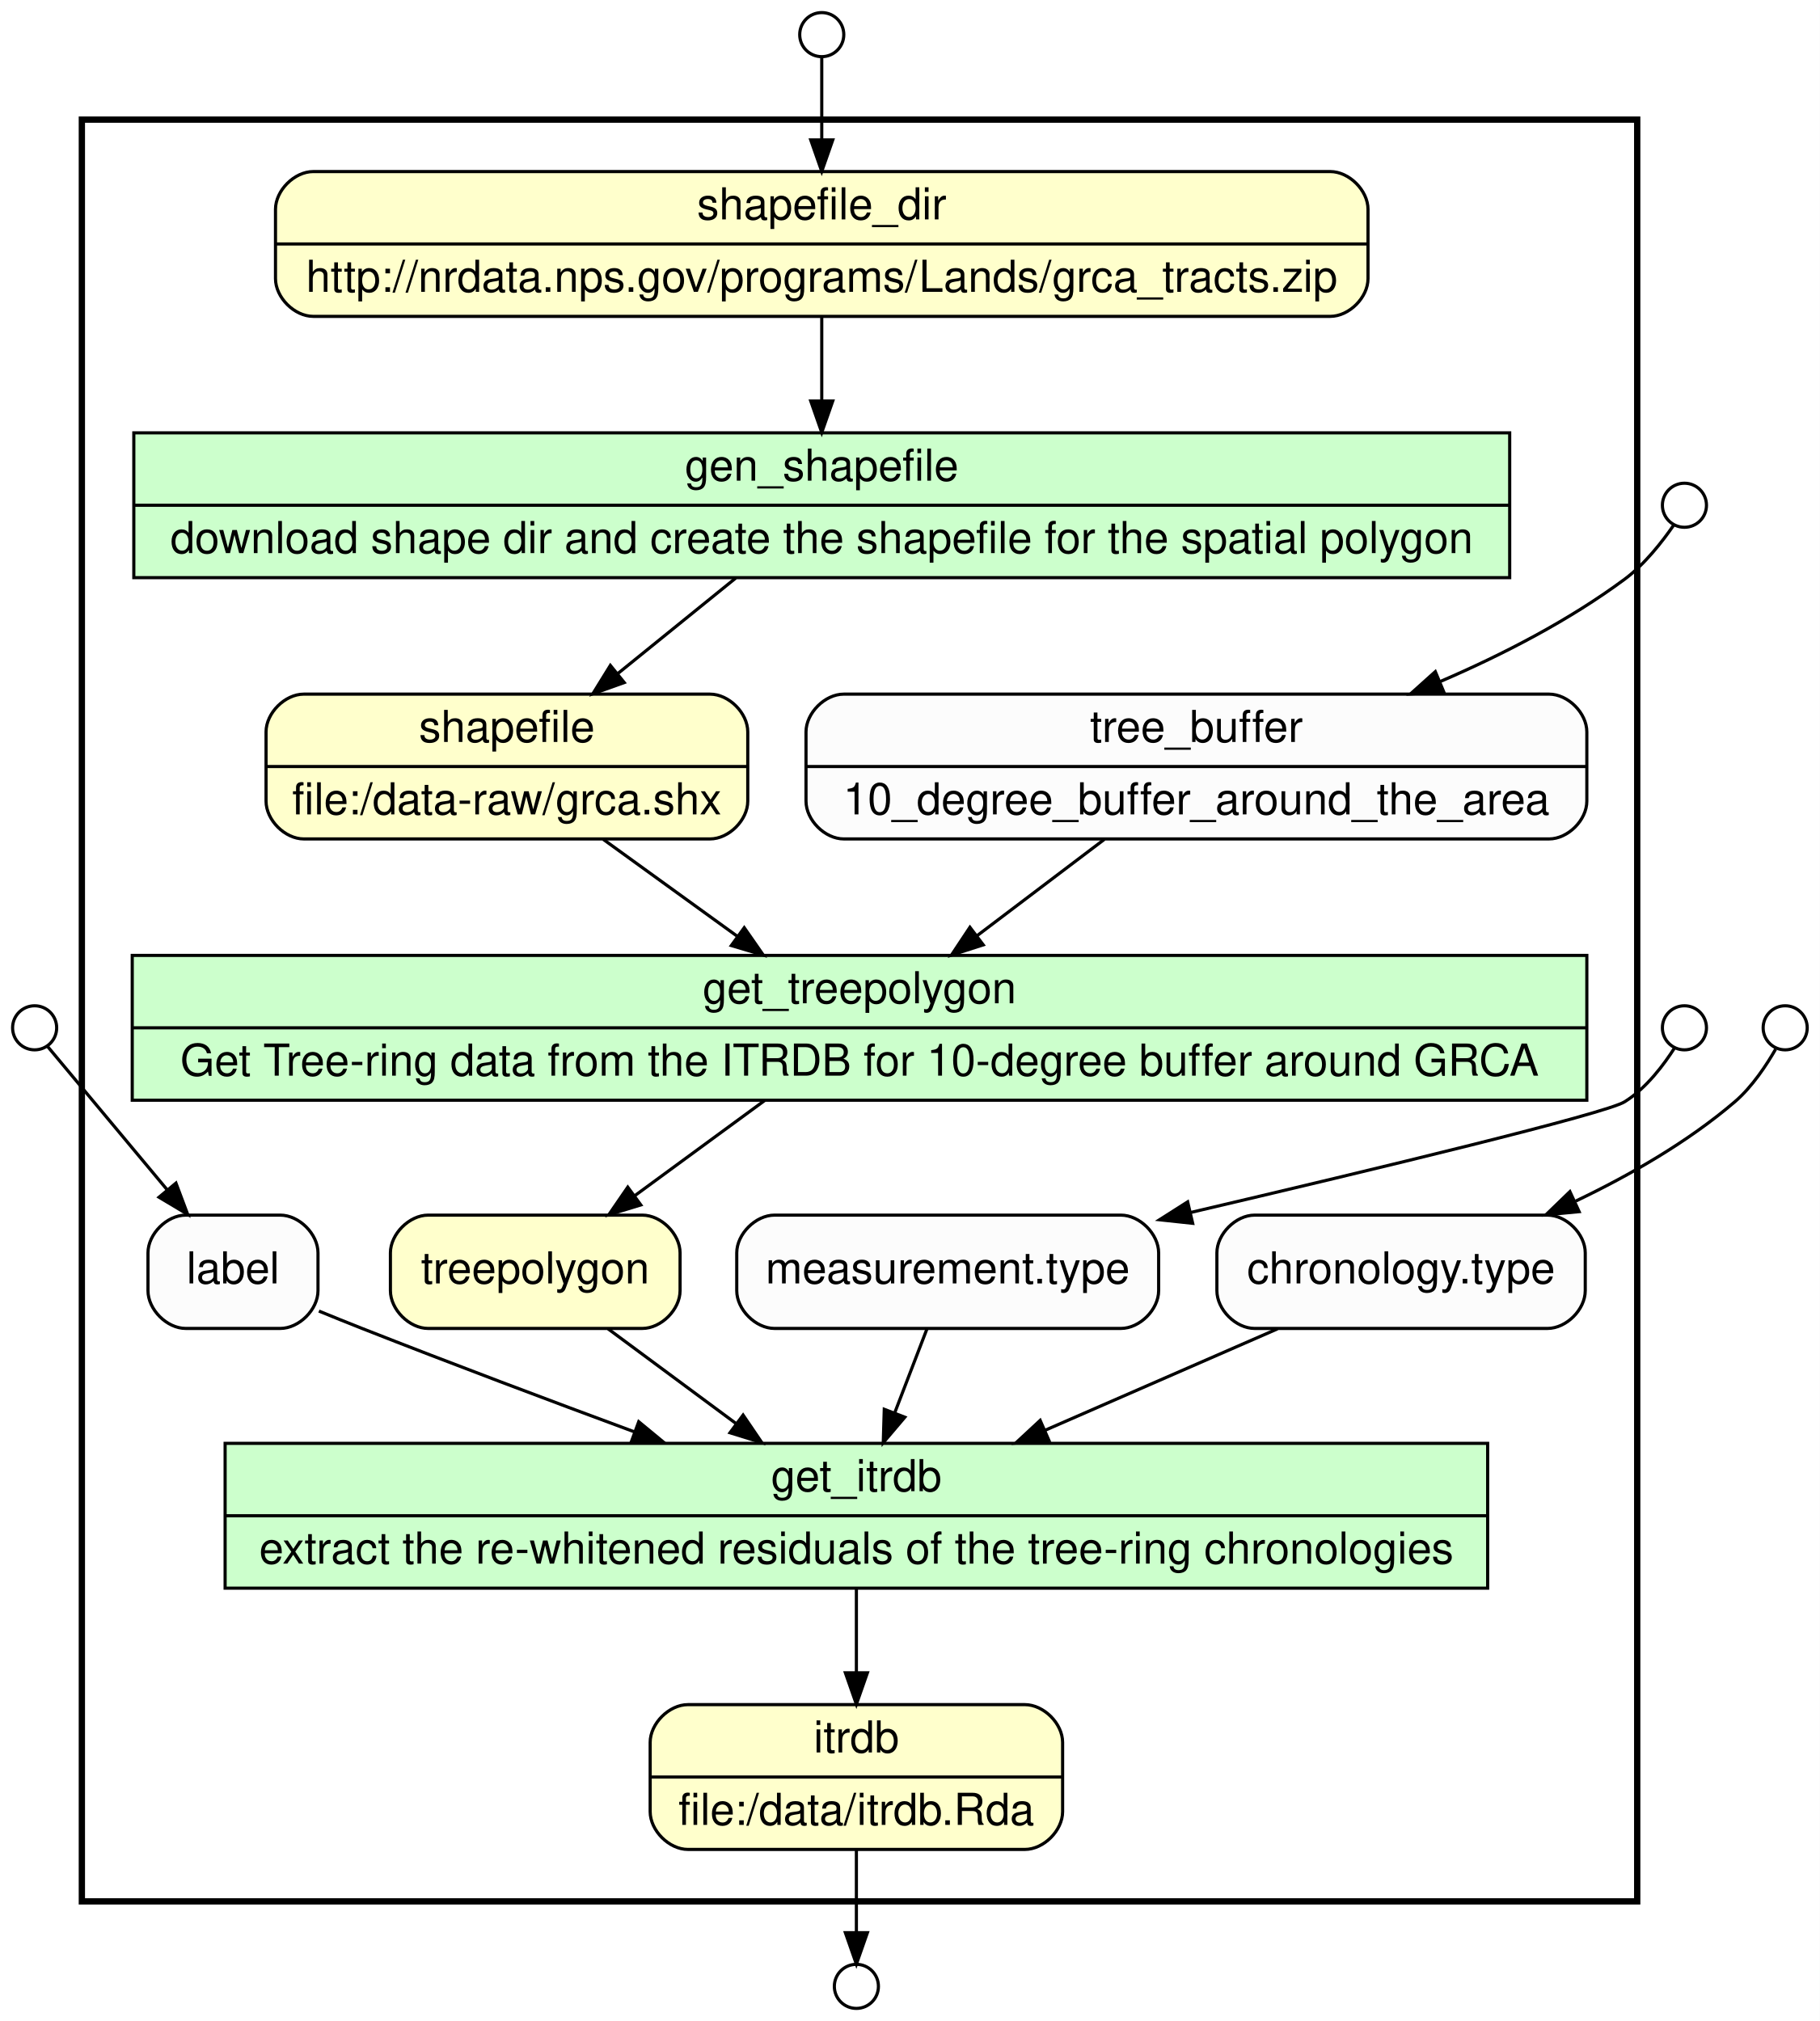
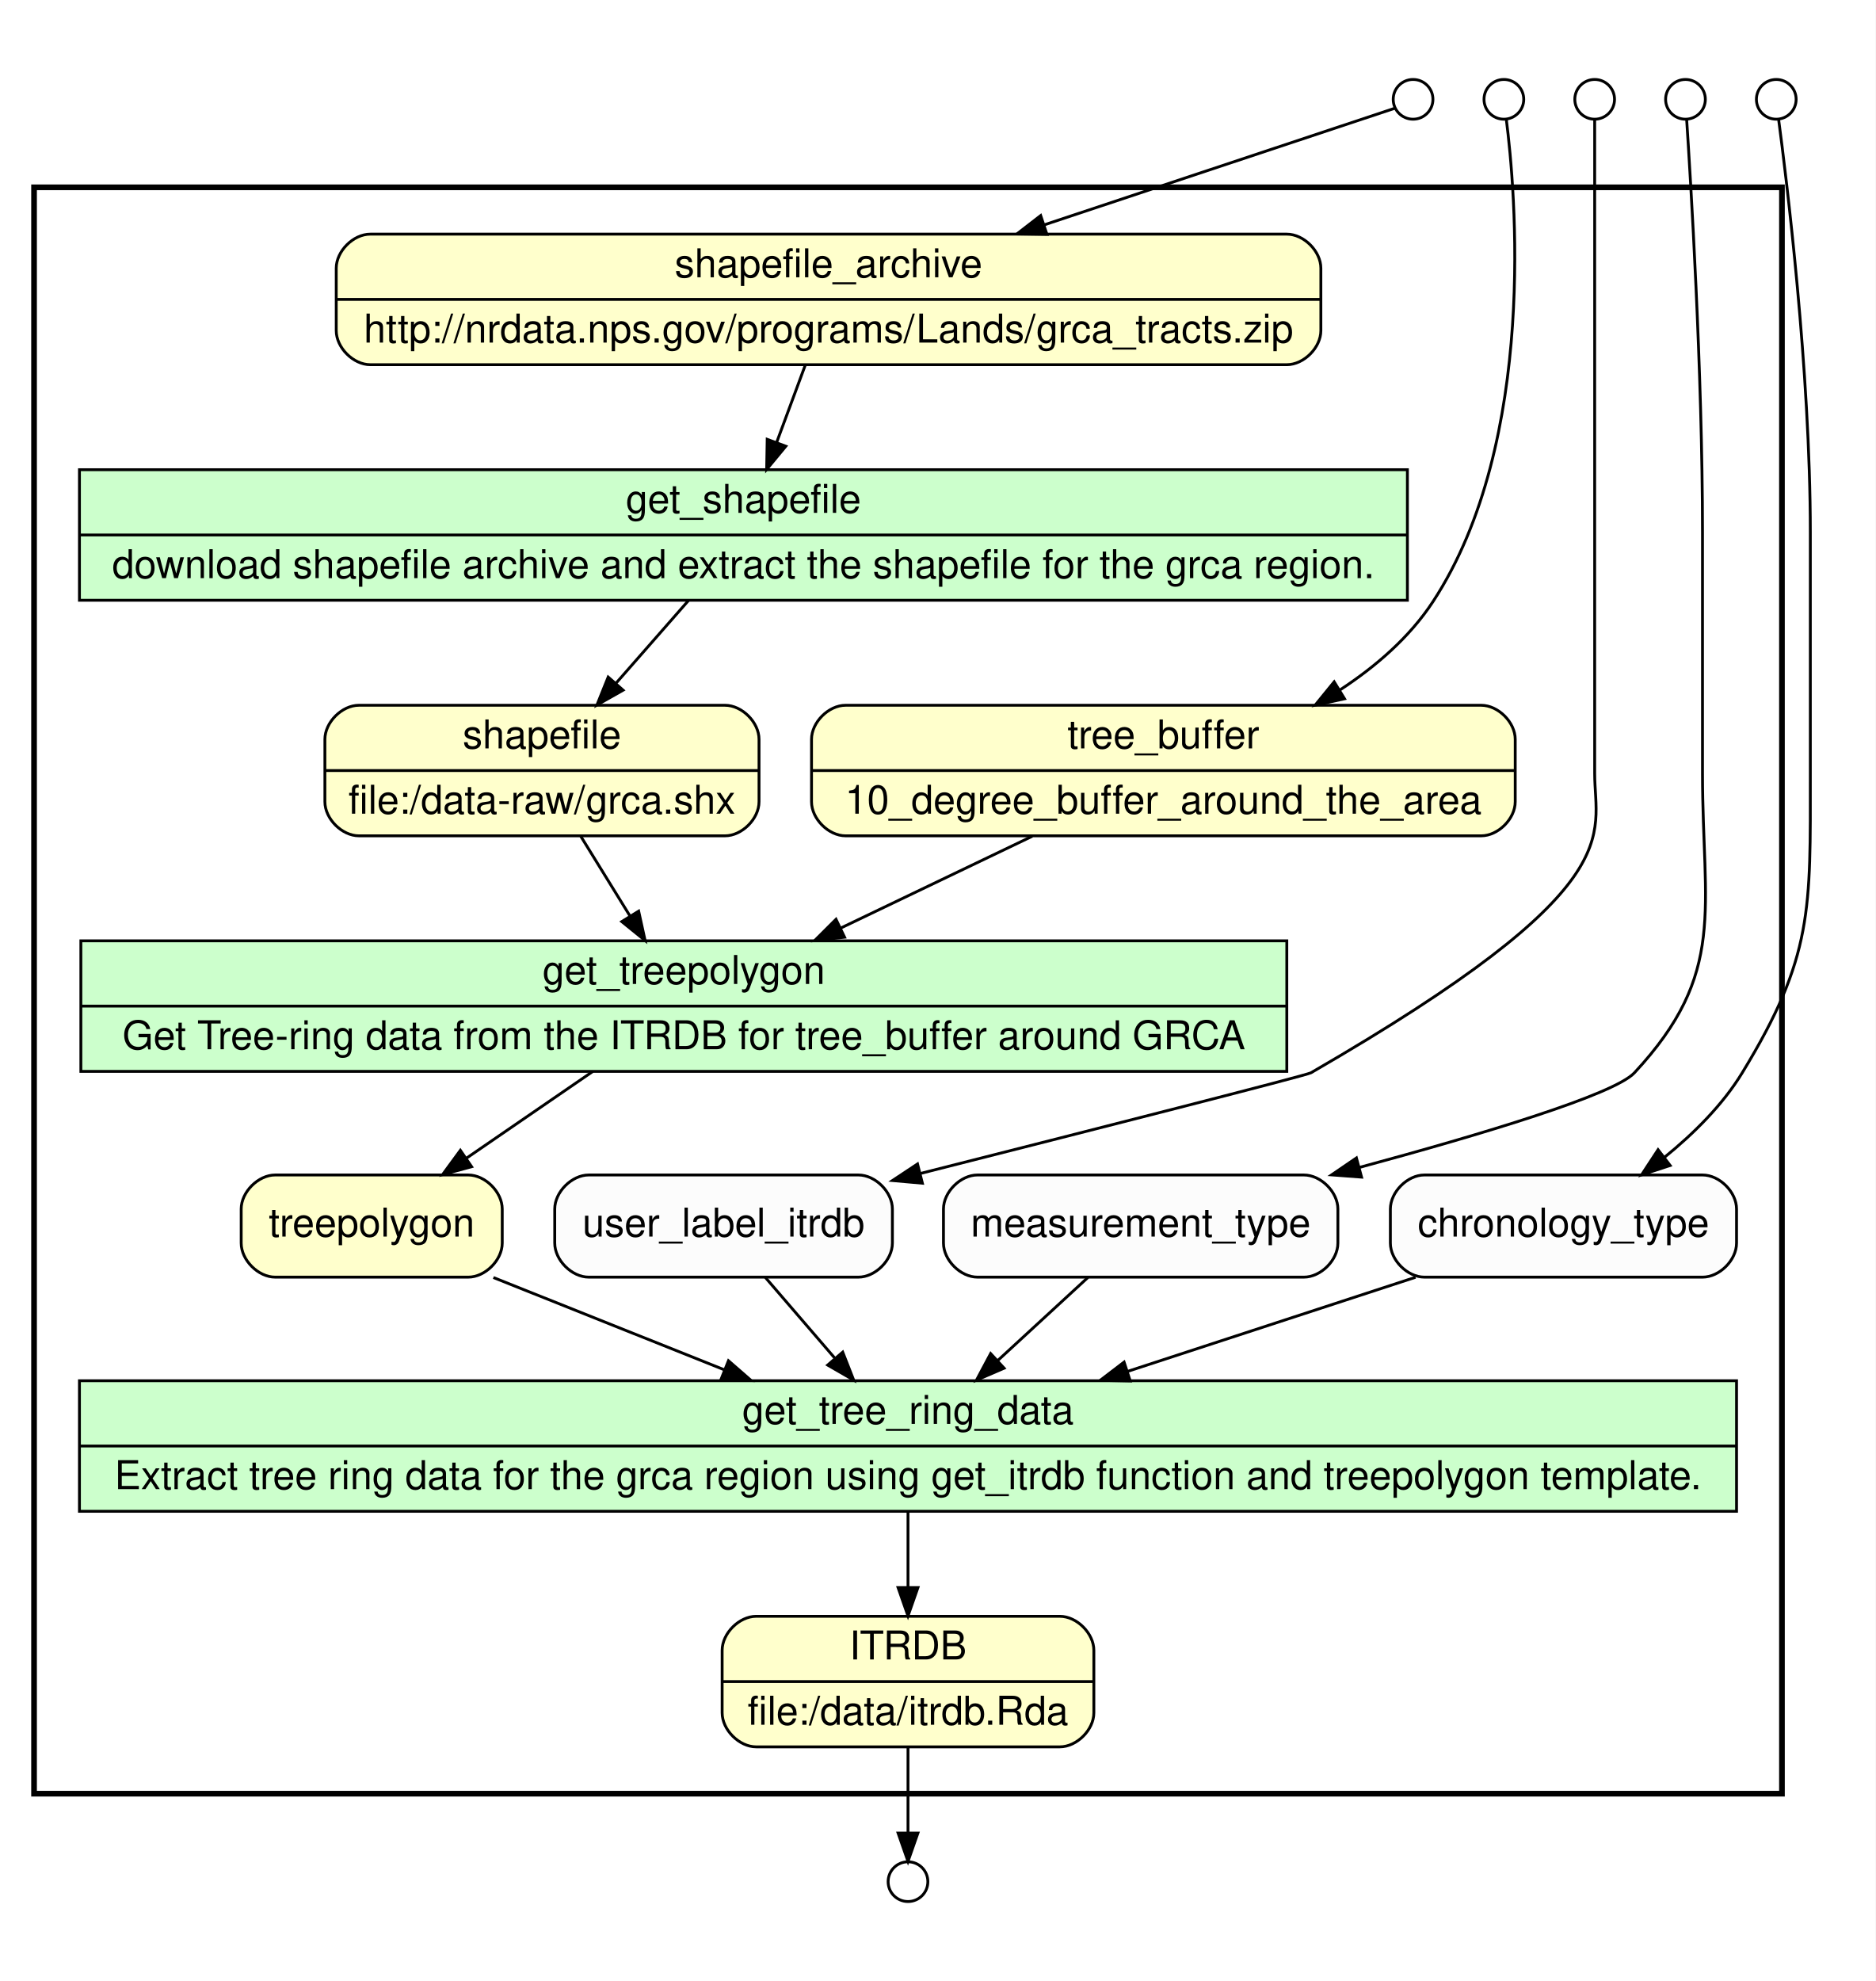
- <svg xmlns="http://www.w3.org/2000/svg" width="578pt" height="642pt" viewBox="0.00 0.00 578.00 642.00">
-   <g id="graph0" class="graph" transform="scale(1 1) rotate(0) translate(4 638)">
-     <polygon fill="white" stroke="none" points="-4,4 -4,-638 574,-638 574,4 -4,4" />
+ <svg xmlns="http://www.w3.org/2000/svg" width="661pt" height="698pt" viewBox="0.00 0.00 661.00 698.00">
+   <g id="graph0" class="graph" transform="scale(1 1) rotate(0) translate(4 694)">
+     <polygon fill="white" stroke="none" points="-4,4 -4,-694 657,-694 657,4 -4,4" />
    <g id="clust1" class="cluster">
-       <polygon fill="none" stroke="black" stroke-width="2" points="22,-34 22,-600 516,-600 516,-34 22,-34" />
+       <polygon fill="none" stroke="black" stroke-width="2" points="8,-62 8,-628 624,-628 624,-62 8,-62" />
    </g>
    <g id="clust2" class="cluster">
-       <polygon fill="none" stroke="black" stroke-width="0" points="30,-42 30,-592 508,-592 508,-42 30,-42" />
+       <polygon fill="none" stroke="black" stroke-width="0" points="16,-70 16,-620 616,-620 616,-70 16,-70" />
+     </g>
+     <g id="clust5" class="cluster">
+       <polygon fill="none" stroke="black" stroke-width="0" points="293,-8 293,-54 339,-54 339,-8 293,-8" />
+     </g>
+     <g id="clust6" class="cluster">
+       <polygon fill="none" stroke="black" stroke-width="0" points="301,-16 301,-46 331,-46 331,-16 301,-16" />
+     </g>
+     <g id="clust3" class="cluster">
+       <polygon fill="none" stroke="black" stroke-width="0" points="471,-636 471,-682 645,-682 645,-636 471,-636" />
+     </g>
+     <g id="clust4" class="cluster">
+       <polygon fill="none" stroke="black" stroke-width="0" points="479,-644 479,-674 637,-674 637,-644 479,-644" />
    </g>
    <g id="node1" class="node">
-       <polygon fill="#ccffcc" stroke="black" points="38.5,-454.5 38.5,-500.5 475.5,-500.5 475.5,-454.5 38.5,-454.5" />
-       <text text-anchor="middle" x="257" y="-485.3" font-family="Helvetica,sans-Serif" font-size="14.00">gen_shapefile</text>
-       <polyline fill="none" stroke="black" points="38.5,-477.5 475.5,-477.5 " />
-       <text text-anchor="middle" x="257" y="-462.3" font-family="Helvetica,sans-Serif" font-size="14.00">download shape dir and create the shapefile for the spatial polygon</text>
+       <polygon fill="#ccffcc" stroke="black" points="24,-482.5 24,-528.5 492,-528.5 492,-482.5 24,-482.5" />
+       <text text-anchor="middle" x="258" y="-513.3" font-family="Helvetica,sans-Serif" font-size="14.00">get_shapefile</text>
+       <polyline fill="none" stroke="black" points="24,-505.5 492,-505.5 " />
+       <text text-anchor="middle" x="258" y="-490.3" font-family="Helvetica,sans-Serif" font-size="14.00">download shapefile archive and extract the shapefile for the grca region.</text>
+     </g>
+     <g id="node7" class="node">
+       <path fill="#ffffcc" stroke="black" d="M122.5,-399.5C122.5,-399.5 251.5,-399.5 251.5,-399.5 257.5,-399.5 263.5,-405.5 263.5,-411.5 263.5,-411.5 263.5,-433.5 263.5,-433.5 263.5,-439.5 257.5,-445.5 251.5,-445.5 251.5,-445.5 122.5,-445.5 122.5,-445.5 116.5,-445.5 110.5,-439.5 110.5,-433.5 110.5,-433.5 110.5,-411.5 110.5,-411.5 110.5,-405.5 116.5,-399.5 122.5,-399.5" />
+       <text text-anchor="middle" x="187" y="-430.3" font-family="Helvetica,sans-Serif" font-size="14.00">shapefile</text>
+       <polyline fill="none" stroke="black" points="110.5,-422.5 263.5,-422.5 " />
+       <text text-anchor="middle" x="187" y="-407.3" font-family="Helvetica,sans-Serif" font-size="14.00">file:/data-raw/grca.shx</text>
+     </g>
+     <g id="edge1" class="edge">
+       <path fill="none" stroke="black" d="M238.599,-482.366C230.772,-473.437 221.621,-462.997 213.216,-453.409" />
+       <polygon fill="black" stroke="black" points="215.601,-450.82 206.378,-445.607 210.337,-455.434 215.601,-450.82" />
+     </g>
+     <g id="node2" class="node">
+       <polygon fill="#ccffcc" stroke="black" points="24.5,-316.5 24.5,-362.5 449.5,-362.5 449.5,-316.5 24.5,-316.5" />
+       <text text-anchor="middle" x="237" y="-347.3" font-family="Helvetica,sans-Serif" font-size="14.00">get_treepolygon</text>
+       <polyline fill="none" stroke="black" points="24.5,-339.5 449.5,-339.5 " />
+       <text text-anchor="middle" x="237" y="-324.3" font-family="Helvetica,sans-Serif" font-size="14.00">Get Tree-ring data from the ITRDB for tree_buffer around GRCA</text>
+     </g>
+     <g id="node8" class="node">
+       <path fill="#ffffcc" stroke="black" d="M161,-280C161,-280 93,-280 93,-280 87,-280 81,-274 81,-268 81,-268 81,-256 81,-256 81,-250 87,-244 93,-244 93,-244 161,-244 161,-244 167,-244 173,-250 173,-256 173,-256 173,-268 173,-268 173,-274 167,-280 161,-280" />
+       <text text-anchor="middle" x="127" y="-258.3" font-family="Helvetica,sans-Serif" font-size="14.00">treepolygon</text>
+     </g>
+     <g id="edge3" class="edge">
+       <path fill="none" stroke="black" d="M204.888,-316.459C190.919,-306.872 174.552,-295.638 160.437,-285.95" />
+       <polygon fill="black" stroke="black" points="162.207,-282.919 151.981,-280.146 158.245,-288.691 162.207,-282.919" />
+     </g>
+     <g id="node3" class="node">
+       <polygon fill="#ccffcc" stroke="black" points="24,-161.5 24,-207.5 608,-207.5 608,-161.5 24,-161.5" />
+       <text text-anchor="middle" x="316" y="-192.3" font-family="Helvetica,sans-Serif" font-size="14.00">get_tree_ring_data</text>
+       <polyline fill="none" stroke="black" points="24,-184.5 608,-184.5 " />
+       <text text-anchor="middle" x="316" y="-169.3" font-family="Helvetica,sans-Serif" font-size="14.00">Extract tree ring data for the grca region using get_itrdb function and treepolygon template.</text>
+     </g>
+     <g id="node4" class="node">
+       <path fill="#ffffcc" stroke="black" d="M262.5,-78.5C262.5,-78.5 369.5,-78.5 369.5,-78.5 375.5,-78.5 381.5,-84.5 381.5,-90.5 381.5,-90.5 381.5,-112.5 381.5,-112.5 381.5,-118.5 375.5,-124.5 369.5,-124.5 369.5,-124.5 262.5,-124.5 262.5,-124.5 256.5,-124.5 250.5,-118.5 250.5,-112.5 250.5,-112.5 250.5,-90.5 250.5,-90.5 250.5,-84.5 256.5,-78.5 262.5,-78.5" />
+       <text text-anchor="middle" x="316" y="-109.3" font-family="Helvetica,sans-Serif" font-size="14.00">ITRDB</text>
+       <polyline fill="none" stroke="black" points="250.5,-101.5 381.5,-101.5 " />
+       <text text-anchor="middle" x="316" y="-86.3" font-family="Helvetica,sans-Serif" font-size="14.00">file:/data/itrdb.Rda</text>
+     </g>
+     <g id="edge6" class="edge">
+       <path fill="none" stroke="black" d="M316,-161.366C316,-153.152 316,-143.658 316,-134.725" />
+       <polygon fill="black" stroke="black" points="319.5,-134.607 316,-124.607 312.5,-134.607 319.5,-134.607" />
+     </g>
+     <g id="node17" class="node">
+       <ellipse fill="#ffffff" stroke="black" cx="316" cy="-31" rx="7" ry="7" />
+     </g>
+     <g id="edge16" class="edge">
+       <path fill="none" stroke="black" d="M316,-78.449C316,-68.659 316,-57.34 316,-48.326" />
+       <polygon fill="black" stroke="black" points="319.5,-48.128 316,-38.128 312.5,-48.128 319.5,-48.128" />
+     </g>
+     <g id="node5" class="node">
+       <path fill="#ffffcc" stroke="black" d="M126.5,-565.5C126.5,-565.5 449.5,-565.5 449.5,-565.5 455.5,-565.5 461.5,-571.5 461.5,-577.5 461.5,-577.5 461.5,-599.5 461.5,-599.5 461.5,-605.5 455.5,-611.5 449.5,-611.5 449.5,-611.5 126.5,-611.5 126.5,-611.5 120.5,-611.5 114.5,-605.5 114.5,-599.5 114.5,-599.5 114.5,-577.5 114.5,-577.5 114.5,-571.5 120.5,-565.5 126.5,-565.5" />
+       <text text-anchor="middle" x="288" y="-596.3" font-family="Helvetica,sans-Serif" font-size="14.00">shapefile_archive</text>
+       <polyline fill="none" stroke="black" points="114.5,-588.5 461.5,-588.5 " />
+       <text text-anchor="middle" x="288" y="-573.3" font-family="Helvetica,sans-Serif" font-size="14.00">http://nrdata.nps.gov/programs/Lands/grca_tracts.zip</text>
+     </g>
+     <g id="edge2" class="edge">
+       <path fill="none" stroke="black" d="M279.802,-565.366C276.694,-556.973 273.091,-547.245 269.72,-538.143" />
+       <polygon fill="black" stroke="black" points="272.943,-536.769 266.188,-528.607 266.379,-539.2 272.943,-536.769" />
    </g>
    <g id="node6" class="node">
-       <path fill="#ffffcc" stroke="black" d="M92.5,-371.5C92.5,-371.5 221.5,-371.5 221.5,-371.5 227.5,-371.5 233.5,-377.5 233.5,-383.5 233.5,-383.5 233.5,-405.5 233.5,-405.5 233.5,-411.5 227.5,-417.5 221.5,-417.5 221.5,-417.5 92.5,-417.5 92.5,-417.5 86.5,-417.5 80.5,-411.5 80.5,-405.5 80.5,-405.5 80.5,-383.5 80.5,-383.5 80.5,-377.5 86.5,-371.5 92.5,-371.5" />
-       <text text-anchor="middle" x="157" y="-402.3" font-family="Helvetica,sans-Serif" font-size="14.00">shapefile</text>
-       <polyline fill="none" stroke="black" points="80.5,-394.5 233.5,-394.5 " />
-       <text text-anchor="middle" x="157" y="-379.3" font-family="Helvetica,sans-Serif" font-size="14.00">file:/data-raw/grca.shx</text>
+       <path fill="#ffffcc" stroke="black" d="M294,-399.5C294,-399.5 518,-399.5 518,-399.5 524,-399.5 530,-405.5 530,-411.5 530,-411.5 530,-433.5 530,-433.5 530,-439.5 524,-445.5 518,-445.5 518,-445.5 294,-445.5 294,-445.5 288,-445.5 282,-439.5 282,-433.5 282,-433.5 282,-411.5 282,-411.5 282,-405.5 288,-399.5 294,-399.5" />
+       <text text-anchor="middle" x="406" y="-430.3" font-family="Helvetica,sans-Serif" font-size="14.00">tree_buffer</text>
+       <polyline fill="none" stroke="black" points="282,-422.5 530,-422.5 " />
+       <text text-anchor="middle" x="406" y="-407.3" font-family="Helvetica,sans-Serif" font-size="14.00">10_degree_buffer_around_the_area</text>
    </g>
-     <g id="edge1" class="edge">
-       <path fill="none" stroke="black" d="M229.675,-454.366C218.1,-444.991 204.468,-433.949 192.157,-423.977" />
-       <polygon fill="black" stroke="black" points="194.266,-421.181 184.292,-417.607 189.86,-426.621 194.266,-421.181" />
-     </g>
-     <g id="node2" class="node">
-       <polygon fill="#ccffcc" stroke="black" points="38,-288.5 38,-334.5 500,-334.5 500,-288.5 38,-288.5" />
-       <text text-anchor="middle" x="269" y="-319.3" font-family="Helvetica,sans-Serif" font-size="14.00">get_treepolygon</text>
-       <polyline fill="none" stroke="black" points="38,-311.5 500,-311.5 " />
-       <text text-anchor="middle" x="269" y="-296.3" font-family="Helvetica,sans-Serif" font-size="14.00">Get Tree-ring data from the ITRDB for 10-degree buffer around GRCA</text>
-     </g>
-     <g id="node7" class="node">
-       <path fill="#ffffcc" stroke="black" d="M200,-252C200,-252 132,-252 132,-252 126,-252 120,-246 120,-240 120,-240 120,-228 120,-228 120,-222 126,-216 132,-216 132,-216 200,-216 200,-216 206,-216 212,-222 212,-228 212,-228 212,-240 212,-240 212,-246 206,-252 200,-252" />
-       <text text-anchor="middle" x="166" y="-230.3" font-family="Helvetica,sans-Serif" font-size="14.00">treepolygon</text>
-     </g>
-     <g id="edge3" class="edge">
-       <path fill="none" stroke="black" d="M238.931,-288.459C225.975,-278.962 210.815,-267.85 197.684,-258.225" />
-       <polygon fill="black" stroke="black" points="199.526,-255.235 189.391,-252.146 195.388,-260.881 199.526,-255.235" />
-     </g>
-     <g id="node3" class="node">
-       <polygon fill="#ccffcc" stroke="black" points="67.5,-133.5 67.5,-179.5 468.5,-179.5 468.5,-133.5 67.5,-133.5" />
-       <text text-anchor="middle" x="268" y="-164.3" font-family="Helvetica,sans-Serif" font-size="14.00">get_itrdb</text>
-       <polyline fill="none" stroke="black" points="67.5,-156.5 468.5,-156.5 " />
-       <text text-anchor="middle" x="268" y="-141.3" font-family="Helvetica,sans-Serif" font-size="14.00">extract the re-whitened residuals of the tree-ring chronologies</text>
-     </g>
-     <g id="node4" class="node">
-       <path fill="#ffffcc" stroke="black" d="M214.5,-50.5C214.5,-50.5 321.5,-50.5 321.5,-50.5 327.5,-50.5 333.5,-56.5 333.5,-62.5 333.5,-62.5 333.5,-84.5 333.5,-84.5 333.5,-90.5 327.5,-96.5 321.5,-96.5 321.5,-96.5 214.5,-96.5 214.5,-96.5 208.5,-96.5 202.5,-90.5 202.5,-84.5 202.5,-84.5 202.5,-62.5 202.5,-62.5 202.5,-56.5 208.5,-50.5 214.5,-50.5" />
-       <text text-anchor="middle" x="268" y="-81.3" font-family="Helvetica,sans-Serif" font-size="14.00">itrdb</text>
-       <polyline fill="none" stroke="black" points="202.5,-73.5 333.5,-73.5 " />
-       <text text-anchor="middle" x="268" y="-58.3" font-family="Helvetica,sans-Serif" font-size="14.00">file:/data/itrdb.Rda</text>
-     </g>
-     <g id="edge6" class="edge">
-       <path fill="none" stroke="black" d="M268,-133.366C268,-125.152 268,-115.658 268,-106.725" />
-       <polygon fill="black" stroke="black" points="271.5,-106.607 268,-96.607 264.5,-106.607 271.5,-106.607" />
-     </g>
-     <g id="node17" class="node">
-       <ellipse fill="#ffffff" stroke="black" cx="268" cy="-7" rx="7" ry="7" />
-     </g>
-     <g id="edge16" class="edge">
-       <path fill="none" stroke="black" d="M268,-50.303C268,-41.685 268,-32.002 268,-24.078" />
-       <polygon fill="black" stroke="black" points="271.5,-24.053 268,-14.053 264.5,-24.053 271.5,-24.053" />
-     </g>
-     <g id="node5" class="node">
-       <path fill="#ffffcc" stroke="black" d="M95.5,-537.5C95.5,-537.5 418.5,-537.5 418.5,-537.5 424.5,-537.5 430.5,-543.5 430.5,-549.5 430.5,-549.5 430.5,-571.5 430.5,-571.5 430.5,-577.5 424.5,-583.5 418.5,-583.5 418.5,-583.5 95.5,-583.5 95.5,-583.5 89.5,-583.5 83.5,-577.5 83.5,-571.5 83.5,-571.5 83.5,-549.5 83.5,-549.5 83.5,-543.5 89.5,-537.5 95.5,-537.5" />
-       <text text-anchor="middle" x="257" y="-568.3" font-family="Helvetica,sans-Serif" font-size="14.00">shapefile_dir</text>
-       <polyline fill="none" stroke="black" points="83.5,-560.5 430.5,-560.5 " />
-       <text text-anchor="middle" x="257" y="-545.3" font-family="Helvetica,sans-Serif" font-size="14.00">http://nrdata.nps.gov/programs/Lands/grca_tracts.zip</text>
-     </g>
-     <g id="edge2" class="edge">
-       <path fill="none" stroke="black" d="M257,-537.366C257,-529.152 257,-519.658 257,-510.725" />
-       <polygon fill="black" stroke="black" points="260.5,-510.607 257,-500.607 253.5,-510.607 260.5,-510.607" />
+     <g id="edge4" class="edge">
+       <path fill="none" stroke="black" d="M359.82,-399.366C338.955,-389.366 314.134,-377.47 292.286,-366.998" />
+       <polygon fill="black" stroke="black" points="293.655,-363.773 283.124,-362.607 290.629,-370.085 293.655,-363.773" />
    </g>
    <g id="edge5" class="edge">
-       <path fill="none" stroke="black" d="M187.604,-371.366C200.692,-361.902 216.126,-350.739 230.018,-340.693" />
-       <polygon fill="black" stroke="black" points="232.381,-343.303 238.433,-334.607 228.278,-337.631 232.381,-343.303" />
+       <path fill="none" stroke="black" d="M200.663,-399.366C206.009,-390.705 212.233,-380.622 218.004,-371.274" />
+       <polygon fill="black" stroke="black" points="221.079,-372.955 223.354,-362.607 215.123,-369.278 221.079,-372.955" />
    </g>
    <g id="edge7" class="edge">
-       <path fill="none" stroke="black" d="M189.145,-215.868C201.12,-207.005 216.049,-195.954 229.686,-185.86" />
-       <polygon fill="black" stroke="black" points="232.017,-188.489 237.972,-179.727 227.852,-182.863 232.017,-188.489" />
-     </g>
-     <g id="node8" class="node">
-       <path fill="#fcfcfc" stroke="black" d="M264,-371.5C264,-371.5 488,-371.5 488,-371.5 494,-371.5 500,-377.5 500,-383.5 500,-383.5 500,-405.5 500,-405.5 500,-411.5 494,-417.5 488,-417.5 488,-417.5 264,-417.5 264,-417.5 258,-417.5 252,-411.5 252,-405.5 252,-405.5 252,-383.5 252,-383.5 252,-377.5 258,-371.5 264,-371.5" />
-       <text text-anchor="middle" x="376" y="-402.3" font-family="Helvetica,sans-Serif" font-size="14.00">tree_buffer</text>
-       <polyline fill="none" stroke="black" points="252,-394.5 500,-394.5 " />
-       <text text-anchor="middle" x="376" y="-379.3" font-family="Helvetica,sans-Serif" font-size="14.00">10_degree_buffer_around_the_area</text>
-     </g>
-     <g id="edge4" class="edge">
-       <path fill="none" stroke="black" d="M346.762,-371.366C334.259,-361.902 319.513,-350.739 306.242,-340.693" />
-       <polygon fill="black" stroke="black" points="308.288,-337.852 298.203,-334.607 304.063,-343.433 308.288,-337.852" />
+       <path fill="none" stroke="black" d="M169.887,-243.868C193.951,-234.255 224.456,-222.069 251.362,-211.321" />
+       <polygon fill="black" stroke="black" points="252.724,-214.546 260.712,-207.586 250.127,-208.045 252.724,-214.546" />
    </g>
    <g id="node9" class="node">
-       <path fill="#fcfcfc" stroke="black" d="M85,-252C85,-252 55,-252 55,-252 49,-252 43,-246 43,-240 43,-240 43,-228 43,-228 43,-222 49,-216 55,-216 55,-216 85,-216 85,-216 91,-216 97,-222 97,-228 97,-228 97,-240 97,-240 97,-246 91,-252 85,-252" />
-       <text text-anchor="middle" x="70" y="-230.3" font-family="Helvetica,sans-Serif" font-size="14.00">label</text>
+       <path fill="#fcfcfc" stroke="black" d="M298.5,-280C298.5,-280 203.5,-280 203.5,-280 197.5,-280 191.5,-274 191.5,-268 191.5,-268 191.5,-256 191.5,-256 191.5,-250 197.5,-244 203.5,-244 203.5,-244 298.5,-244 298.5,-244 304.5,-244 310.5,-250 310.5,-256 310.5,-256 310.5,-268 310.5,-268 310.5,-274 304.5,-280 298.5,-280" />
+       <text text-anchor="middle" x="251" y="-258.3" font-family="Helvetica,sans-Serif" font-size="14.00">user_label_itrdb</text>
    </g>
    <g id="edge8" class="edge">
-       <path fill="none" stroke="black" d="M97.291,-221.522C101.857,-219.648 106.554,-217.749 111,-216 139.208,-204.901 170.467,-193.144 197.619,-183.104" />
-       <polygon fill="black" stroke="black" points="198.87,-186.373 207.04,-179.628 196.447,-179.806 198.87,-186.373" />
+       <path fill="none" stroke="black" d="M265.75,-243.868C272.948,-235.506 281.823,-225.198 290.101,-215.583" />
+       <polygon fill="black" stroke="black" points="292.992,-217.589 296.864,-207.727 287.688,-213.021 292.992,-217.589" />
    </g>
    <g id="node10" class="node">
-       <path fill="#fcfcfc" stroke="black" d="M352,-252C352,-252 242,-252 242,-252 236,-252 230,-246 230,-240 230,-240 230,-228 230,-228 230,-222 236,-216 242,-216 242,-216 352,-216 352,-216 358,-216 364,-222 364,-228 364,-228 364,-240 364,-240 364,-246 358,-252 352,-252" />
-       <text text-anchor="middle" x="297" y="-230.3" font-family="Helvetica,sans-Serif" font-size="14.00">measurement.type</text>
+       <path fill="#fcfcfc" stroke="black" d="M455.5,-280C455.5,-280 340.5,-280 340.5,-280 334.5,-280 328.5,-274 328.5,-268 328.5,-268 328.5,-256 328.5,-256 328.5,-250 334.5,-244 340.5,-244 340.5,-244 455.5,-244 455.5,-244 461.5,-244 467.5,-250 467.5,-256 467.5,-256 467.5,-268 467.5,-268 467.5,-274 461.5,-280 455.5,-280" />
+       <text text-anchor="middle" x="398" y="-258.3" font-family="Helvetica,sans-Serif" font-size="14.00">measurement_type</text>
    </g>
    <g id="edge9" class="edge">
-       <path fill="none" stroke="black" d="M290.419,-215.868C287.4,-208.008 283.721,-198.428 280.222,-189.32" />
-       <polygon fill="black" stroke="black" points="283.39,-187.807 276.537,-179.727 276.856,-190.317 283.39,-187.807" />
+       <path fill="none" stroke="black" d="M379.393,-243.868C370.039,-235.256 358.442,-224.578 347.735,-214.719" />
+       <polygon fill="black" stroke="black" points="349.868,-211.925 340.14,-207.727 345.126,-217.075 349.868,-211.925" />
    </g>
    <g id="node11" class="node">
-       <path fill="#fcfcfc" stroke="black" d="M487.5,-252C487.5,-252 394.5,-252 394.5,-252 388.5,-252 382.5,-246 382.5,-240 382.5,-240 382.5,-228 382.5,-228 382.5,-222 388.5,-216 394.5,-216 394.5,-216 487.5,-216 487.5,-216 493.5,-216 499.5,-222 499.5,-228 499.5,-228 499.5,-240 499.5,-240 499.5,-246 493.5,-252 487.5,-252" />
-       <text text-anchor="middle" x="441" y="-230.3" font-family="Helvetica,sans-Serif" font-size="14.00">chronology.type</text>
+       <path fill="#fcfcfc" stroke="black" d="M596,-280C596,-280 498,-280 498,-280 492,-280 486,-274 486,-268 486,-268 486,-256 486,-256 486,-250 492,-244 498,-244 498,-244 596,-244 596,-244 602,-244 608,-250 608,-256 608,-256 608,-268 608,-268 608,-274 602,-280 596,-280" />
+       <text text-anchor="middle" x="547" y="-258.3" font-family="Helvetica,sans-Serif" font-size="14.00">chronology_type</text>
    </g>
    <g id="edge10" class="edge">
-       <path fill="none" stroke="black" d="M401.744,-215.868C379.909,-206.339 352.281,-194.282 327.812,-183.603" />
-       <polygon fill="black" stroke="black" points="329.173,-180.378 318.608,-179.586 326.373,-186.794 329.173,-180.378" />
+       <path fill="none" stroke="black" d="M494.871,-243.962C464.956,-234.185 426.827,-221.723 393.463,-210.818" />
+       <polygon fill="black" stroke="black" points="394.328,-207.418 383.735,-207.639 392.153,-214.072 394.328,-207.418" />
    </g>
    <g id="node12" class="node">
-       <ellipse fill="#ffffff" stroke="black" cx="257" cy="-627" rx="7" ry="7" />
+       <ellipse fill="#ffffff" stroke="black" cx="494" cy="-659" rx="7" ry="7" />
    </g>
    <g id="edge11" class="edge">
-       <path fill="none" stroke="black" d="M257,-619.58C257,-613.384 257,-603.516 257,-593.66" />
-       <polygon fill="black" stroke="black" points="260.5,-593.548 257,-583.548 253.5,-593.548 260.5,-593.548" />
+       <path fill="none" stroke="black" d="M487.609,-655.875C468.827,-649.629 412.095,-630.765 363.891,-614.736" />
+       <polygon fill="black" stroke="black" points="364.972,-611.407 354.378,-611.572 362.763,-618.049 364.972,-611.407" />
    </g>
    <g id="node13" class="node">
-       <ellipse fill="#ffffff" stroke="black" cx="531" cy="-477.5" rx="7" ry="7" />
+       <ellipse fill="#ffffff" stroke="black" cx="558" cy="-659" rx="7" ry="7" />
    </g>
    <g id="edge12" class="edge">
-       <path fill="none" stroke="black" d="M527.501,-471.057C524.061,-466.066 518.407,-458.75 512,-454 494.442,-440.985 473.543,-430.162 453.46,-421.51" />
-       <polygon fill="black" stroke="black" points="454.573,-418.182 443.996,-417.563 451.878,-424.643 454.573,-418.182" />
+       <path fill="none" stroke="black" d="M558,-651.938C558,-631.472 558,-563.049 558,-506.5 558,-506.5 558,-506.5 558,-421.5 558,-399.271 571.587,-381.659 458,-316 456.434,-315.095 379.849,-295.597 320.293,-280.511" />
+       <polygon fill="black" stroke="black" points="321.074,-277.098 310.521,-278.037 319.356,-283.884 321.074,-277.098" />
    </g>
    <g id="node14" class="node">
-       <ellipse fill="#ffffff" stroke="black" cx="7" cy="-311.5" rx="7" ry="7" />
+       <ellipse fill="#ffffff" stroke="black" cx="526" cy="-659" rx="7" ry="7" />
    </g>
    <g id="edge13" class="edge">
-       <path fill="none" stroke="black" d="M11.134,-305.546C18.756,-296.412 35.497,-276.349 49.185,-259.945" />
-       <polygon fill="black" stroke="black" points="51.886,-262.171 55.606,-252.25 46.512,-257.686 51.886,-262.171" />
+       <path fill="none" stroke="black" d="M526.863,-651.907C529.928,-627.954 538.208,-538.794 501,-482 492.807,-469.494 480.918,-459.211 468.307,-450.948" />
+       <polygon fill="black" stroke="black" points="469.852,-447.79 459.497,-445.547 466.193,-453.758 469.852,-447.79" />
    </g>
    <g id="node15" class="node">
-       <ellipse fill="#ffffff" stroke="black" cx="531" cy="-311.5" rx="7" ry="7" />
+       <ellipse fill="#ffffff" stroke="black" cx="590" cy="-659" rx="7" ry="7" />
    </g>
    <g id="edge14" class="edge">
-       <path fill="none" stroke="black" d="M527.92,-305.201C524.634,-300.025 518.95,-292.315 512,-288 505.88,-284.2 433.207,-266.678 374.021,-252.806" />
-       <polygon fill="black" stroke="black" points="374.81,-249.396 364.276,-250.526 373.216,-256.212 374.81,-249.396" />
+       <path fill="none" stroke="black" d="M590.412,-651.942C591.768,-631.486 596,-563.094 596,-506.5 596,-506.5 596,-506.5 596,-421.5 596,-373.413 604.757,-351.204 572,-316 564.85,-308.316 518.2,-294.319 475.005,-282.639" />
+       <polygon fill="black" stroke="black" points="475.847,-279.241 465.282,-280.032 474.034,-286.002 475.847,-279.241" />
    </g>
    <g id="node16" class="node">
-       <ellipse fill="#ffffff" stroke="black" cx="563" cy="-311.5" rx="7" ry="7" />
+       <ellipse fill="#ffffff" stroke="black" cx="622" cy="-659" rx="7" ry="7" />
    </g>
    <g id="edge15" class="edge">
-       <path fill="none" stroke="black" d="M559.964,-304.723C557.137,-299.782 552.534,-292.739 547,-288 532.166,-275.297 513.759,-264.728 496.468,-256.456" />
-       <polygon fill="black" stroke="black" points="497.554,-253.103 487.007,-252.098 494.625,-259.461 497.554,-253.103" />
+       <path fill="none" stroke="black" d="M622.825,-651.952C625.536,-631.529 634,-563.227 634,-506.5 634,-506.5 634,-506.5 634,-421.5 634,-373.413 635.033,-357.057 610,-316 603.072,-304.637 592.85,-294.529 582.646,-286.266" />
+       <polygon fill="black" stroke="black" points="584.596,-283.351 574.53,-280.045 580.338,-288.907 584.596,-283.351" />
    </g>
  </g>
</svg>
